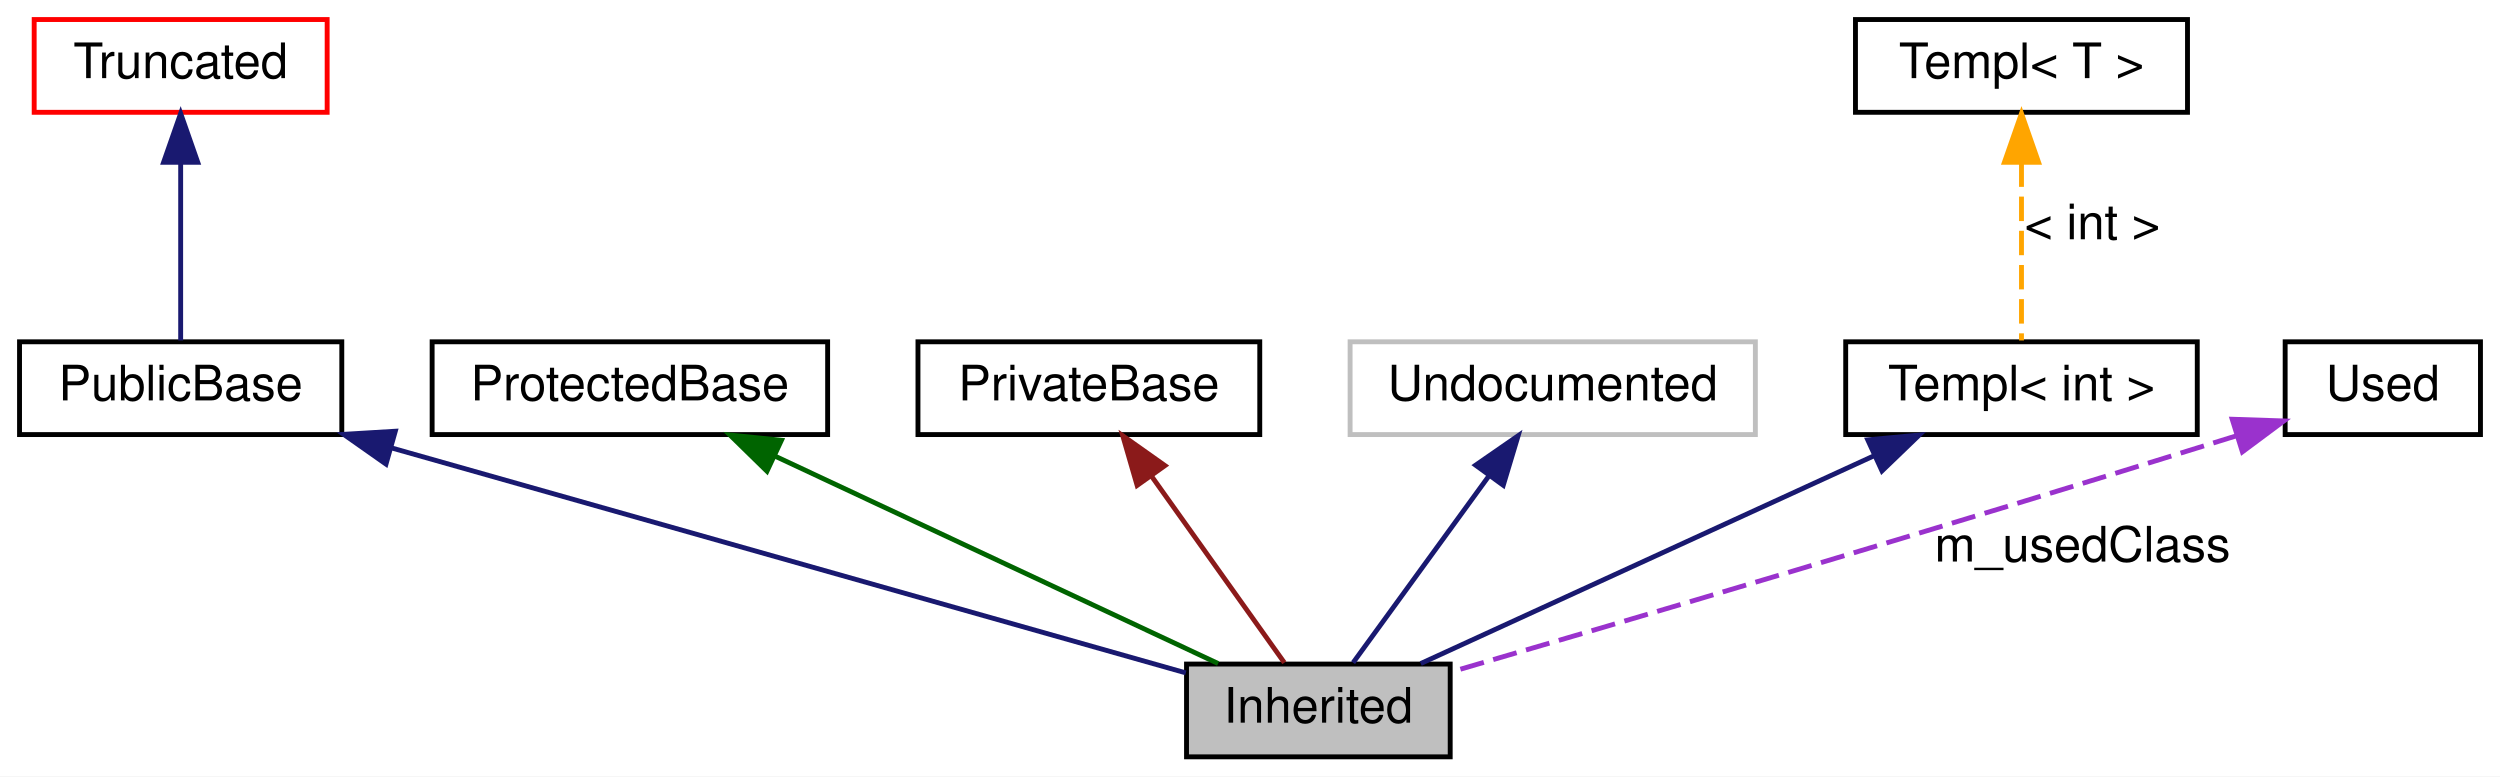
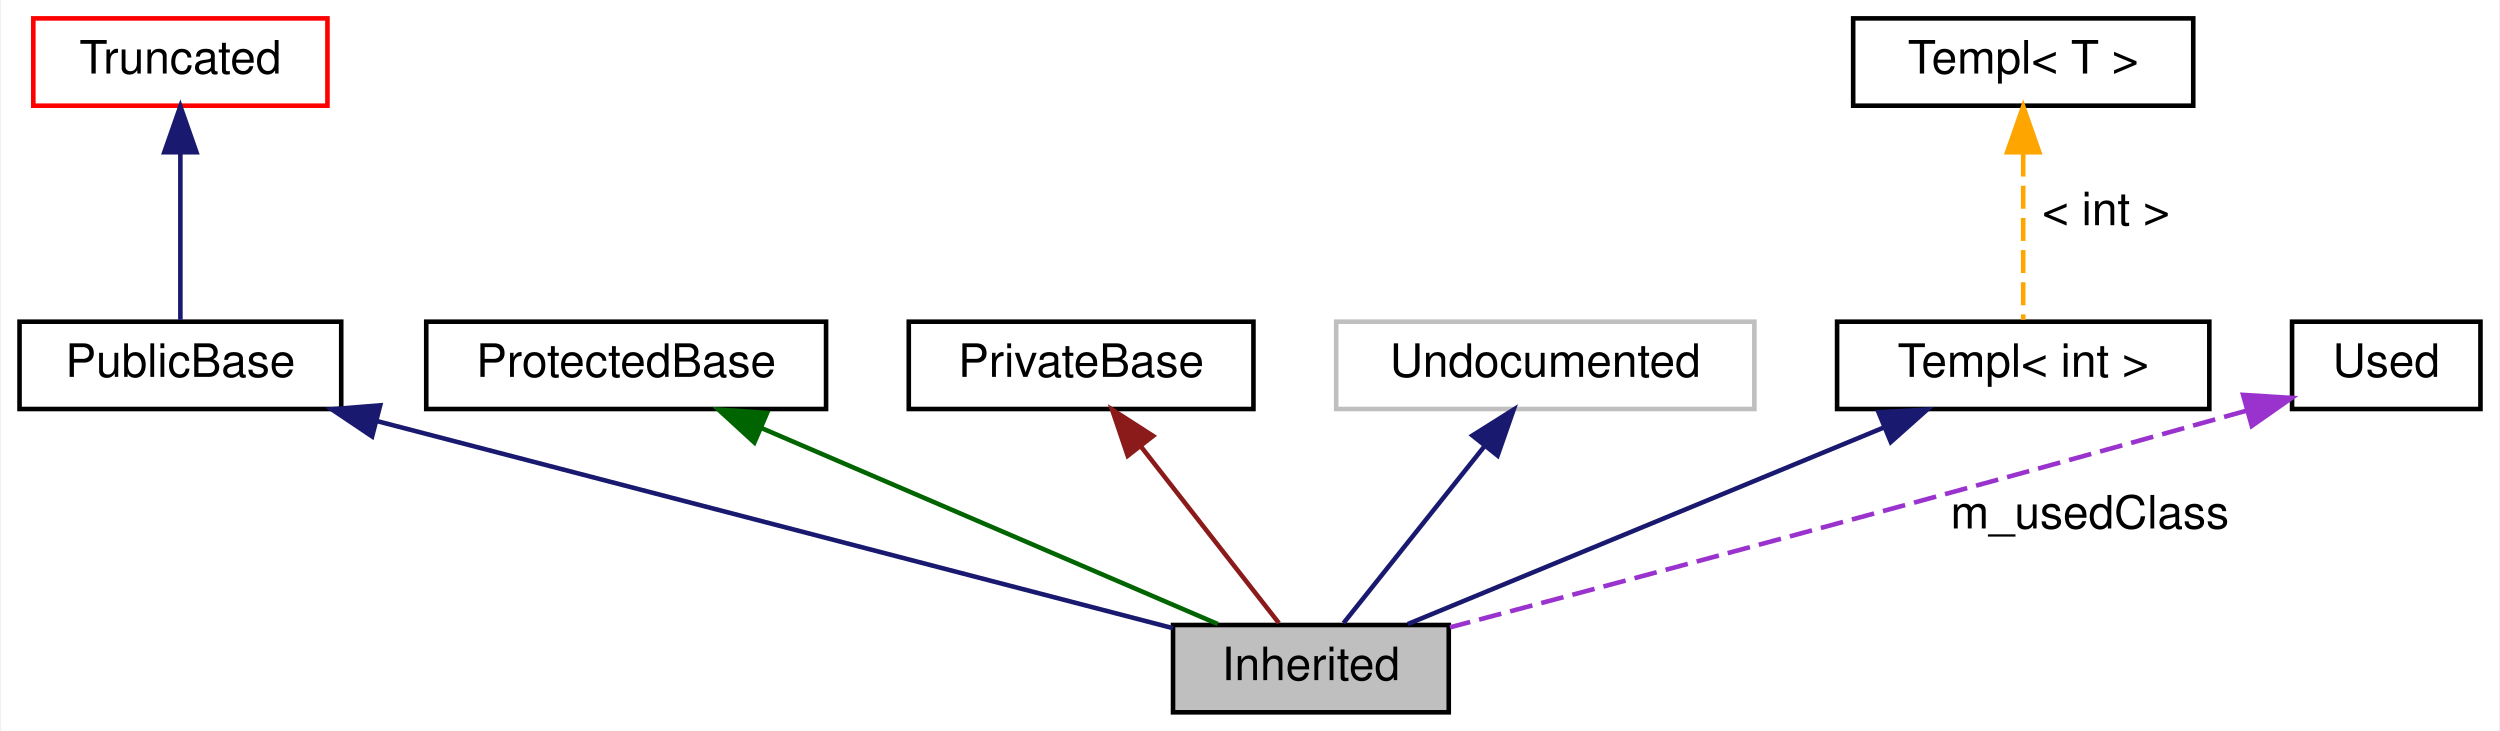
- <svg xmlns="http://www.w3.org/2000/svg" xmlns:xlink="http://www.w3.org/1999/xlink" width="512pt" height="159pt" viewBox="0.00 0.00 512.00 159.00">
+ <svg xmlns="http://www.w3.org/2000/svg" width="544pt" height="159pt" viewBox="0.00 0.00 543.50 159.00">
  <g id="graph0" class="graph" transform="scale(1 1) rotate(0) translate(4 155)">
-     <polygon fill="#ffffff" stroke="transparent" points="-4,4 -4,-155 508,-155 508,4 -4,4" />
+     <polygon fill="white" stroke="transparent" points="-4,4 -4,-155 539.5,-155 539.5,4 -4,4" />
    <g id="node1" class="node">
-       <polygon fill="#bfbfbf" stroke="#000000" points="293,-19 239,-19 239,0 293,0 293,-19" />
-       <text text-anchor="middle" x="266" y="-7" font-family="Helvetica,sans-Serif" font-size="10.00" fill="#000000">Inherited</text>
+       <polygon fill="#bfbfbf" stroke="black" points="311,-19 251,-19 251,0 311,0 311,-19" />
+       <text text-anchor="middle" x="281" y="-7" font-family="Helvetica,sans-Serif" font-size="10.00">Inherited</text>
    </g>
    <g id="node2" class="node">
-       <g id="a_node2">
-         <a xlink:href="$classPublicBase.html" xlink:title="PublicBase">
-           <polygon fill="none" stroke="#000000" points="66,-85 0,-85 0,-66 66,-66 66,-85" />
-           <text text-anchor="middle" x="33" y="-73" font-family="Helvetica,sans-Serif" font-size="10.00" fill="#000000">PublicBase</text>
-         </a>
-       </g>
+       <polygon fill="none" stroke="black" points="70,-85 0,-85 0,-66 70,-66 70,-85" />
+       <text text-anchor="middle" x="35" y="-73" font-family="Helvetica,sans-Serif" font-size="10.00">PublicBase</text>
    </g>
    <g id="edge1" class="edge">
-       <path fill="none" stroke="#191970" d="M76.097,-63.292C123.686,-49.812 198.849,-28.521 238.85,-17.191" />
-       <polygon fill="#191970" stroke="#191970" points="75.051,-59.951 66.383,-66.044 76.959,-66.686 75.051,-59.951" />
+       <path fill="none" stroke="midnightblue" d="M77.7,-63.39C127.22,-50.51 207.6,-29.59 250.97,-18.31" />
+       <polygon fill="midnightblue" stroke="midnightblue" points="76.72,-60.03 67.92,-65.94 78.48,-66.8 76.72,-60.03" />
    </g>
    <g id="node3" class="node">
-       <g id="a_node3">
-         <a xlink:href="$classTruncated.html" xlink:title="Truncated">
-           <polygon fill="none" stroke="#ff0000" points="63,-151 3,-151 3,-132 63,-132 63,-151" />
-           <text text-anchor="middle" x="33" y="-139" font-family="Helvetica,sans-Serif" font-size="10.00" fill="#000000">Truncated</text>
-         </a>
-       </g>
+       <polygon fill="none" stroke="red" points="67,-151 3,-151 3,-132 67,-132 67,-151" />
+       <text text-anchor="middle" x="35" y="-139" font-family="Helvetica,sans-Serif" font-size="10.00">Truncated</text>
    </g>
    <g id="edge2" class="edge">
-       <path fill="none" stroke="#191970" d="M33,-121.732C33,-109.697 33,-94.847 33,-85.278" />
-       <polygon fill="#191970" stroke="#191970" points="29.5,-121.761 33,-131.762 36.5,-121.761 29.5,-121.761" />
+       <path fill="none" stroke="midnightblue" d="M35,-121.58C35,-109.63 35,-94.72 35,-85.41" />
+       <polygon fill="midnightblue" stroke="midnightblue" points="31.5,-121.87 35,-131.87 38.5,-121.87 31.5,-121.87" />
    </g>
    <g id="node4" class="node">
-       <g id="a_node4">
-         <a xlink:href="$classProtectedBase.html" xlink:title="ProtectedBase">
-           <polygon fill="none" stroke="#000000" points="165.5,-85 84.5,-85 84.5,-66 165.5,-66 165.5,-85" />
-           <text text-anchor="middle" x="125" y="-73" font-family="Helvetica,sans-Serif" font-size="10.00" fill="#000000">ProtectedBase</text>
-         </a>
-       </g>
+       <polygon fill="none" stroke="black" points="175.5,-85 88.5,-85 88.5,-66 175.5,-66 175.5,-85" />
+       <text text-anchor="middle" x="132" y="-73" font-family="Helvetica,sans-Serif" font-size="10.00">ProtectedBase</text>
    </g>
    <g id="edge3" class="edge">
-       <path fill="none" stroke="#006400" d="M154.574,-61.657C181.823,-48.902 221.549,-30.307 245.473,-19.108" />
-       <polygon fill="#006400" stroke="#006400" points="153.076,-58.494 145.503,-65.903 156.043,-64.834 153.076,-58.494" />
+       <path fill="none" stroke="darkgreen" d="M161.43,-61.86C190.79,-49.25 235.12,-30.21 260.75,-19.2" />
+       <polygon fill="darkgreen" stroke="darkgreen" points="159.9,-58.71 152.09,-65.87 162.66,-65.14 159.9,-58.71" />
    </g>
    <g id="node5" class="node">
-       <g id="a_node5">
-         <a xlink:href="$classPrivateBase.html" xlink:title="PrivateBase">
-           <polygon fill="none" stroke="#000000" points="254,-85 184,-85 184,-66 254,-66 254,-85" />
-           <text text-anchor="middle" x="219" y="-73" font-family="Helvetica,sans-Serif" font-size="10.00" fill="#000000">PrivateBase</text>
-         </a>
-       </g>
+       <polygon fill="none" stroke="black" points="268.5,-85 193.5,-85 193.5,-66 268.5,-66 268.5,-85" />
+       <text text-anchor="middle" x="231" y="-73" font-family="Helvetica,sans-Serif" font-size="10.00">PrivateBase</text>
    </g>
    <g id="edge4" class="edge">
-       <path fill="none" stroke="#8b1a1a" d="M231.782,-57.551C240.559,-45.226 251.875,-29.335 259.036,-19.279" />
-       <polygon fill="#8b1a1a" stroke="#8b1a1a" points="228.885,-55.586 225.935,-65.761 234.587,-59.646 228.885,-55.586" />
+       <path fill="none" stroke="#8b1a1a" d="M244.07,-57.77C253.66,-45.49 266.31,-29.3 274.04,-19.41" />
+       <polygon fill="#8b1a1a" stroke="#8b1a1a" points="241.14,-55.83 237.74,-65.87 246.66,-60.14 241.14,-55.83" />
    </g>
    <g id="node6" class="node">
-       <polygon fill="none" stroke="#bfbfbf" points="355.5,-85 272.5,-85 272.5,-66 355.5,-66 355.5,-85" />
-       <text text-anchor="middle" x="314" y="-73" font-family="Helvetica,sans-Serif" font-size="10.00" fill="#000000">Undocumented</text>
+       <polygon fill="none" stroke="#bfbfbf" points="377.5,-85 286.5,-85 286.5,-66 377.5,-66 377.5,-85" />
+       <text text-anchor="middle" x="332" y="-73" font-family="Helvetica,sans-Serif" font-size="10.00">Undocumented</text>
    </g>
    <g id="edge5" class="edge">
-       <path fill="none" stroke="#191970" d="M300.946,-57.551C291.982,-45.226 280.426,-29.335 273.112,-19.279" />
-       <polygon fill="#191970" stroke="#191970" points="298.205,-59.733 306.917,-65.761 303.866,-55.615 298.205,-59.733" />
+       <path fill="none" stroke="midnightblue" d="M318.67,-57.77C308.88,-45.49 295.98,-29.3 288.1,-19.41" />
+       <polygon fill="midnightblue" stroke="midnightblue" points="316.15,-60.23 325.12,-65.87 321.63,-55.87 316.15,-60.23" />
    </g>
    <g id="node7" class="node">
-       <g id="a_node7">
-         <a xlink:href="$classTempl.html" xlink:title="Templ&lt; int &gt;">
-           <polygon fill="none" stroke="#000000" points="446,-85 374,-85 374,-66 446,-66 446,-85" />
-           <text text-anchor="middle" x="410" y="-73" font-family="Helvetica,sans-Serif" font-size="10.00" fill="#000000">Templ&lt; int &gt;</text>
-         </a>
-       </g>
+       <polygon fill="none" stroke="black" points="476.5,-85 395.5,-85 395.5,-66 476.5,-66 476.5,-85" />
+       <text text-anchor="middle" x="436" y="-73" font-family="Helvetica,sans-Serif" font-size="10.00">Templ&lt; int &gt;</text>
    </g>
    <g id="edge6" class="edge">
-       <path fill="none" stroke="#191970" d="M379.797,-61.657C351.968,-48.902 311.397,-30.307 286.964,-19.108" />
-       <polygon fill="#191970" stroke="#191970" points="378.512,-64.918 389.061,-65.903 381.429,-58.555 378.512,-64.918" />
+       <path fill="none" stroke="midnightblue" d="M405.78,-62.02C375.24,-49.41 328.84,-30.25 302.07,-19.2" />
+       <polygon fill="midnightblue" stroke="midnightblue" points="404.52,-65.29 415.1,-65.87 407.19,-58.82 404.52,-65.29" />
    </g>
    <g id="node8" class="node">
-       <g id="a_node8">
-         <a xlink:href="$classTempl.html" xlink:title="Templ&lt; T &gt;">
-           <polygon fill="none" stroke="#000000" points="444,-151 376,-151 376,-132 444,-132 444,-151" />
-           <text text-anchor="middle" x="410" y="-139" font-family="Helvetica,sans-Serif" font-size="10.00" fill="#000000">Templ&lt; T &gt;</text>
-         </a>
-       </g>
+       <polygon fill="none" stroke="black" points="473,-151 399,-151 399,-132 473,-132 473,-151" />
+       <text text-anchor="middle" x="436" y="-139" font-family="Helvetica,sans-Serif" font-size="10.00">Templ&lt; T &gt;</text>
    </g>
    <g id="edge7" class="edge">
-       <path fill="none" stroke="#ffa500" stroke-dasharray="5,2" d="M410,-121.732C410,-109.697 410,-94.847 410,-85.278" />
-       <polygon fill="#ffa500" stroke="#ffa500" points="406.5,-121.761 410,-131.762 413.5,-121.761 406.5,-121.761" />
-       <text text-anchor="middle" x="424.5" y="-106" font-family="Helvetica,sans-Serif" font-size="10.00" fill="#000000">&lt; int &gt;</text>
+       <path fill="none" stroke="orange" stroke-dasharray="5,2" d="M436,-121.58C436,-109.63 436,-94.72 436,-85.41" />
+       <polygon fill="orange" stroke="orange" points="432.5,-121.87 436,-131.87 439.5,-121.87 432.5,-121.87" />
+       <text text-anchor="middle" x="454" y="-106" font-family="Helvetica,sans-Serif" font-size="10.00">&lt; int &gt;</text>
    </g>
    <g id="node9" class="node">
-       <g id="a_node9">
-         <a xlink:href="$classUsed.html" xlink:title="Used">
-           <polygon fill="none" stroke="#000000" points="504,-85 464,-85 464,-66 504,-66 504,-85" />
-           <text text-anchor="middle" x="484" y="-73" font-family="Helvetica,sans-Serif" font-size="10.00" fill="#000000">Used</text>
-         </a>
-       </g>
+       <polygon fill="none" stroke="black" points="535.5,-85 494.5,-85 494.5,-66 535.5,-66 535.5,-85" />
+       <text text-anchor="middle" x="515" y="-73" font-family="Helvetica,sans-Serif" font-size="10.00">Used</text>
    </g>
    <g id="edge8" class="edge">
-       <path fill="none" stroke="#9a32cd" stroke-dasharray="5,2" d="M454.051,-65.756C391.121,-46.115 328.306,-27.625 293.298,-17.418" />
-       <polygon fill="#9a32cd" stroke="#9a32cd" points="453.151,-69.141 463.74,-68.789 455.242,-62.461 453.151,-69.141" />
-       <text text-anchor="middle" x="422.5" y="-40" font-family="Helvetica,sans-Serif" font-size="10.00" fill="#000000">m_usedClass</text>
+       <path fill="none" stroke="#9a32cd" stroke-dasharray="5,2" d="M484.52,-65.62C417.32,-46.74 349.44,-28.6 311.27,-18.49" />
+       <polygon fill="#9a32cd" stroke="#9a32cd" points="483.85,-69.07 494.42,-68.41 485.74,-62.33 483.85,-69.07" />
+       <text text-anchor="middle" x="450.5" y="-40" font-family="Helvetica,sans-Serif" font-size="10.00">m_usedClass</text>
    </g>
  </g>
</svg>
